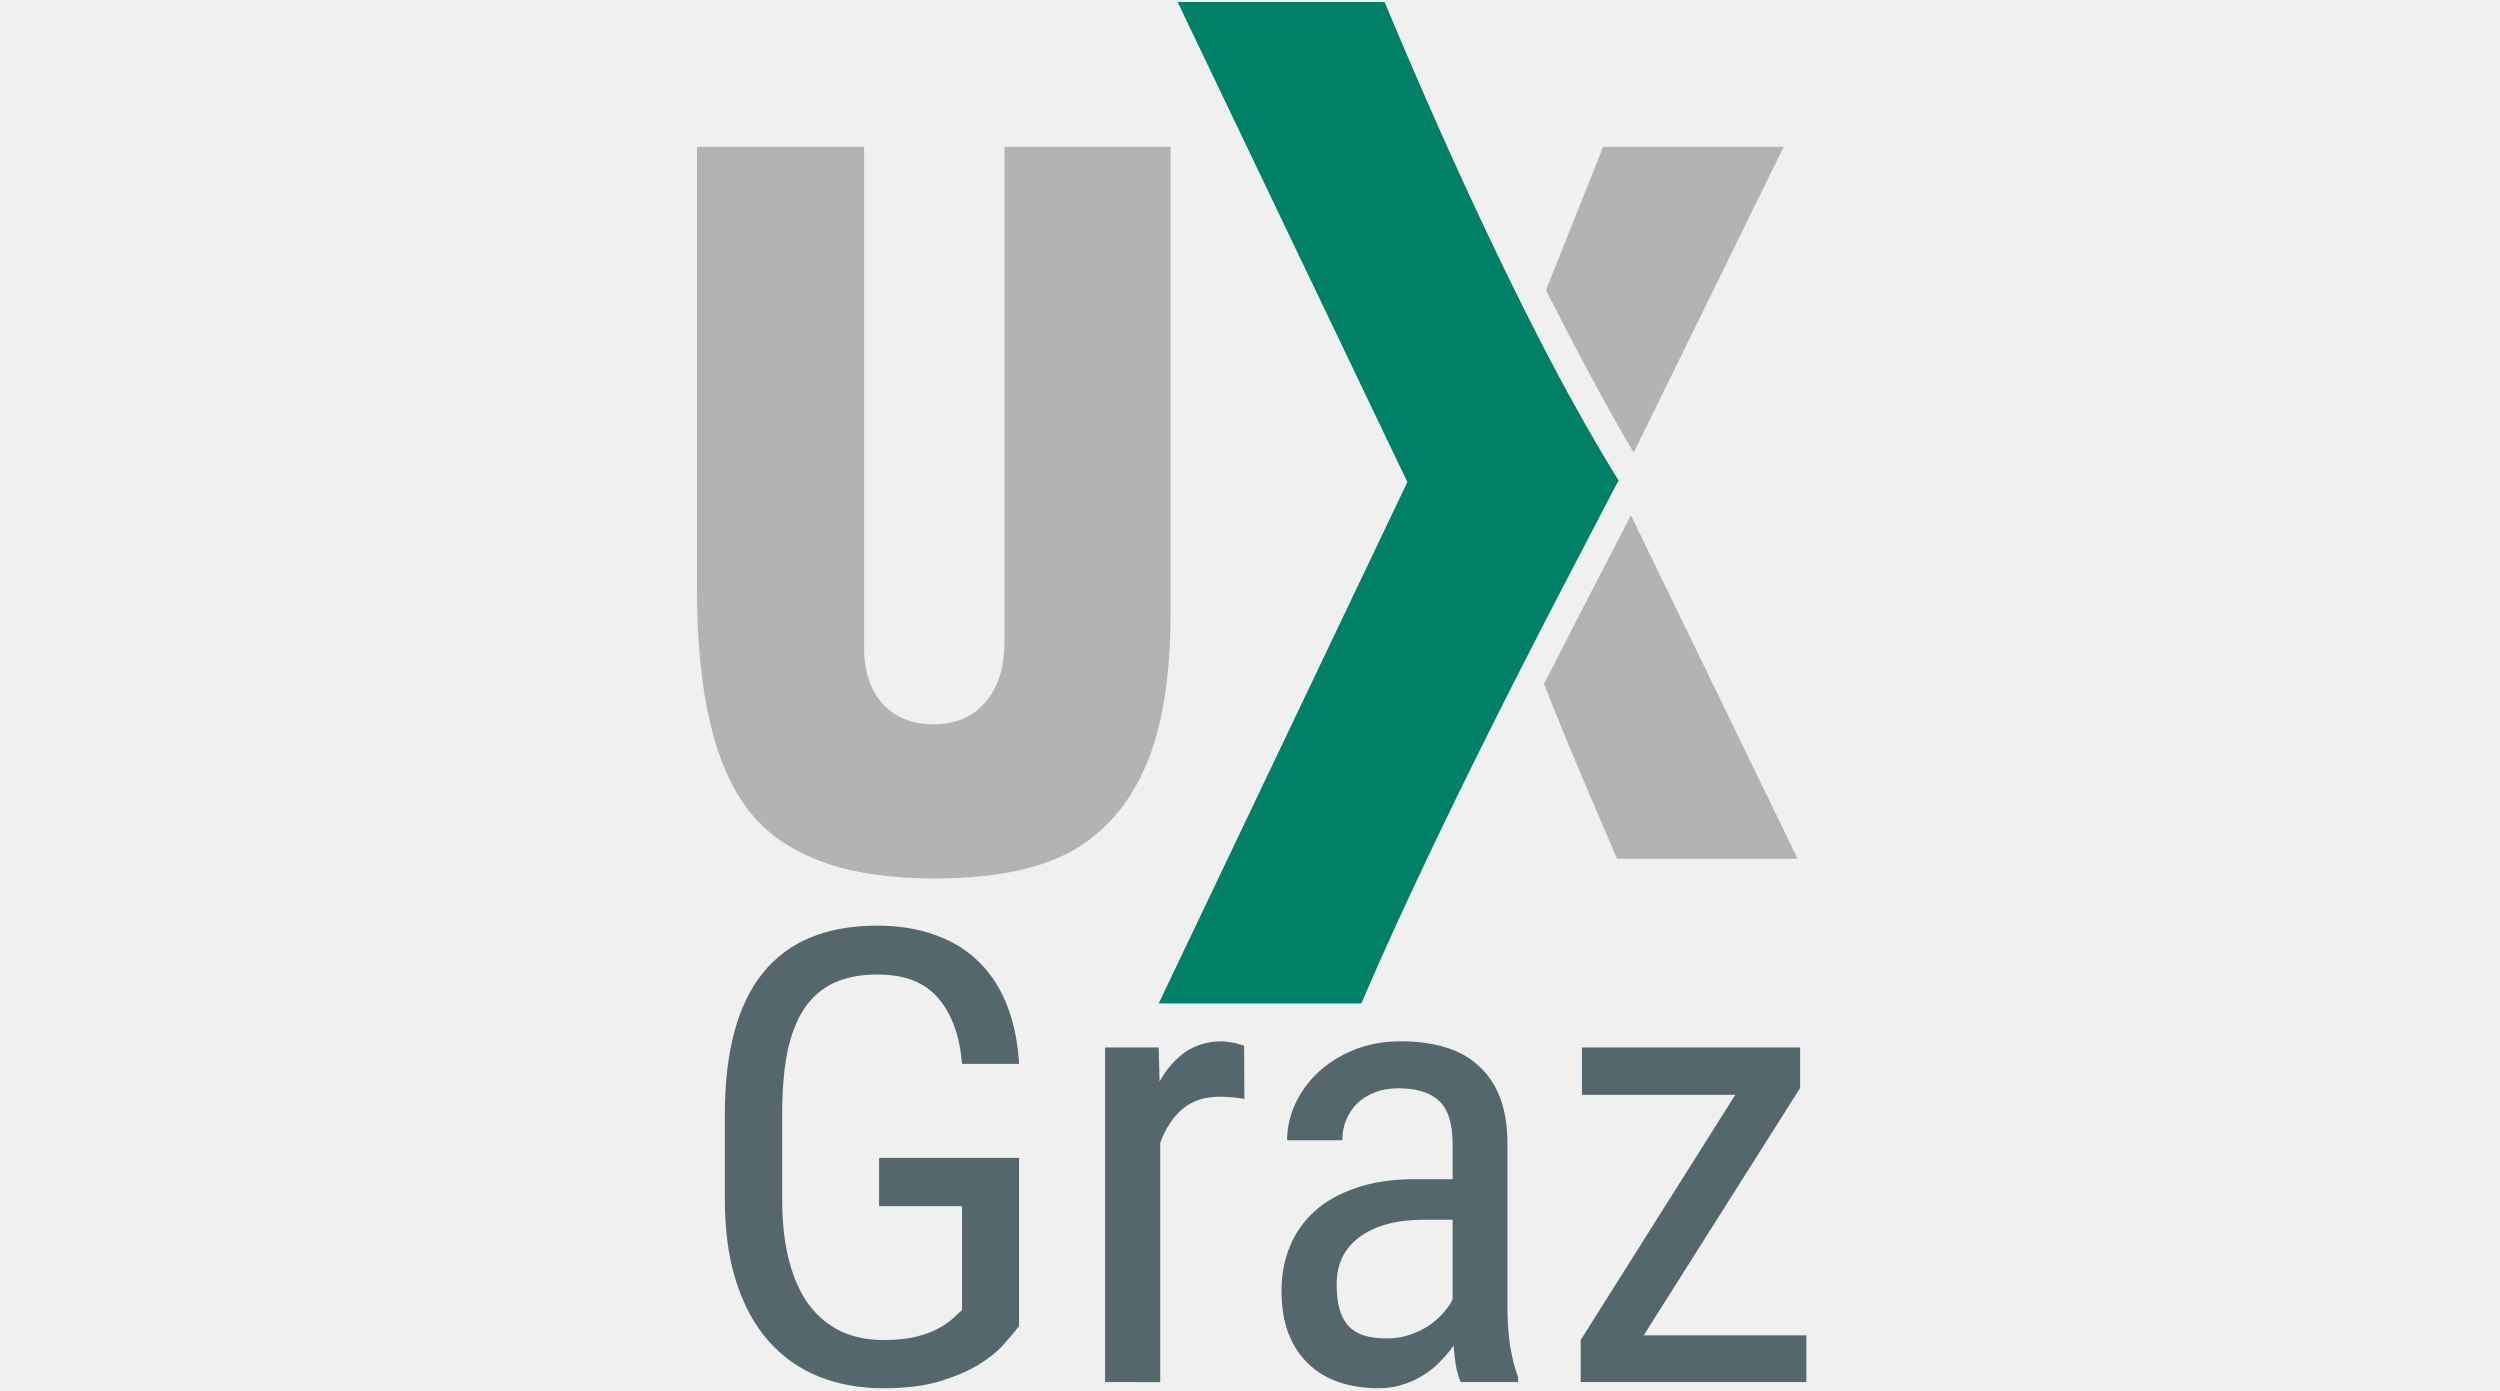
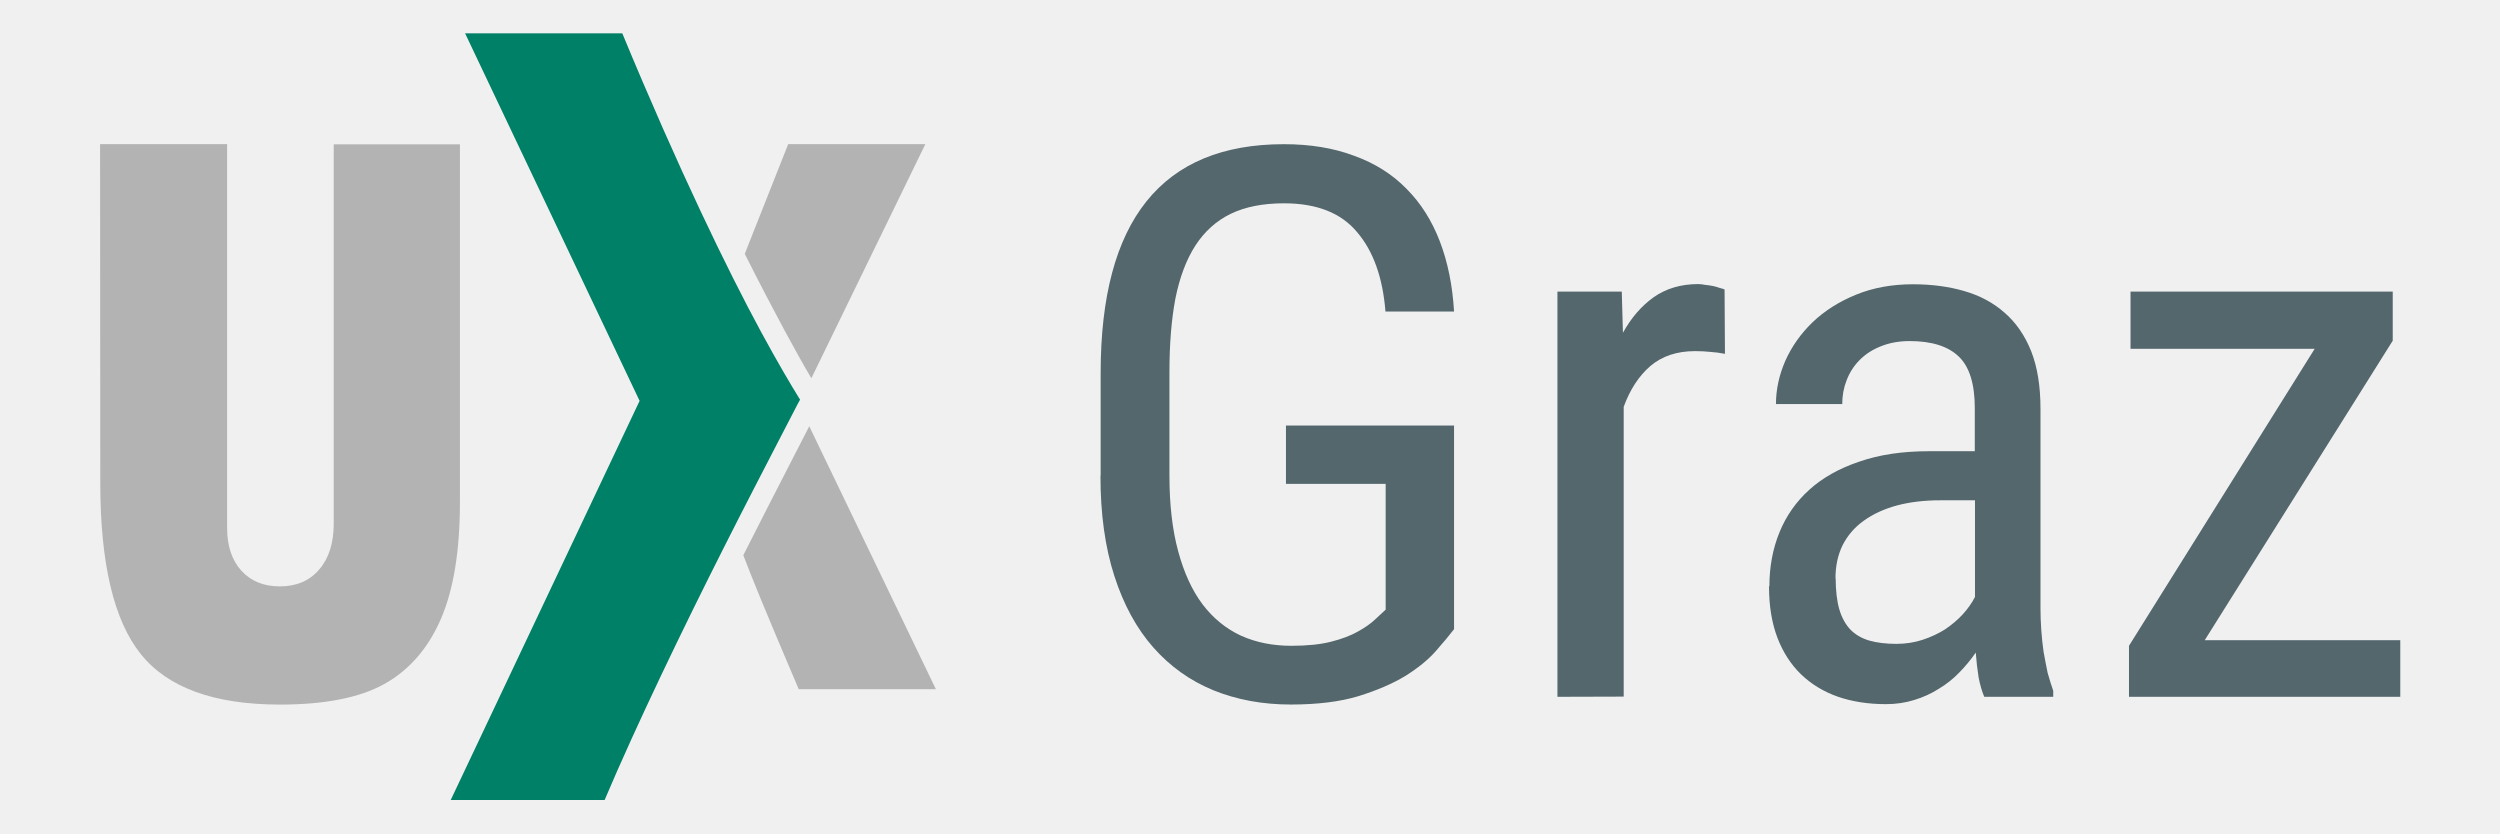
- <svg xmlns="http://www.w3.org/2000/svg" width="1874px" height="1042px" viewBox="0 0 1874 1042" version="1.1">
-   <g id="Artifacts" stroke="none" stroke-width="1" fill="none" fill-rule="evenodd">
-     <g id="UXGraz_navbar_logo" transform="translate(1, 1)">
-       <rect id="Rectangle" stroke-opacity="0" stroke="#FFFFFF" x="0" y="0" width="1872" height="1040" />
-       <g id="g1878" transform="translate(519, 0)" fill-rule="nonzero">
-         <g id="g1890">
-           <g id="g1866" transform="translate(22.51442, 692.6577)" fill="#53676C">
-             <path d="M0.82,205.347 L0.82,141.838 C0.82,47.424 38.902,0.217 115.066,0.217 C131.576,0.217 146.217,2.613 158.989,7.406 C171.917,12.039 182.82,18.838 191.698,27.804 C200.576,36.612 207.507,47.428 212.491,60.253 C217.475,73.079 220.435,87.604 221.369,103.829 L178.614,103.829 C176.901,82.814 170.982,66.434 160.858,54.69 C150.89,42.792 135.704,36.842 115.3,36.842 C102.216,36.842 91.158,39.007 82.124,43.337 C73.09,47.667 65.692,54.234 59.929,63.039 C54.322,71.692 50.195,82.586 47.546,95.721 C45.054,108.701 43.808,123.921 43.808,141.383 L43.808,205.355 C43.808,223.279 45.599,238.886 49.181,252.176 C52.764,265.465 57.826,276.436 64.367,285.089 C71.065,293.743 79.086,300.233 88.432,304.559 C97.777,308.73 108.212,310.815 119.738,310.815 C129.551,310.815 137.806,309.966 144.503,308.267 C151.201,306.569 156.73,304.484 161.091,302.012 C165.608,299.54 169.191,297.068 171.838,294.596 C174.486,292.124 176.744,290.039 178.614,288.34 L178.614,210.461 L116.467,210.461 L116.467,174.302 L221.369,174.302 L221.369,300.393 C218.565,304.101 214.749,308.659 209.921,314.068 C205.248,319.323 198.94,324.422 190.997,329.366 C183.054,334.158 173.241,338.331 161.559,341.883 C150.033,345.28 136.015,346.978 119.505,346.978 C101.905,346.978 85.784,344.044 71.143,338.175 C56.658,332.306 44.198,323.498 33.762,311.751 C23.326,300.007 15.227,285.251 9.464,267.481 C3.701,249.711 0.82,229.005 0.82,205.362 L0.82,205.347 Z" id="path1858" />
-             <path d="M285.852,342.332 L285.852,91.541 L326.037,91.541 L326.736,117.037 C331.876,107.765 338.262,100.425 345.894,95.018 C353.681,89.611 362.949,86.908 373.696,86.908 C374.942,86.908 376.344,87.068 377.901,87.387 C379.615,87.546 381.251,87.785 382.808,88.104 C384.366,88.423 385.768,88.822 387.013,89.3 C388.415,89.619 389.427,89.938 390.05,90.257 L390.279,130.125 C387.009,129.487 383.972,129.088 381.167,128.929 C378.364,128.61 375.171,128.45 371.589,128.45 C360.374,128.45 351.107,131.54 343.786,137.72 C336.622,143.9 331.092,152.321 327.198,162.984 L327.198,342.385 L285.852,342.332 Z" id="path1860" />
-             <path d="M418.088,273.955 C418.088,261.903 420.191,250.777 424.396,240.578 C428.601,230.38 434.831,221.572 443.086,214.155 C451.341,206.739 461.699,200.944 474.16,196.771 C486.62,192.441 501.105,190.276 517.615,190.276 L546.352,190.276 L546.352,163.621 C546.352,148.632 543.003,137.97 536.306,131.634 C529.608,125.295 519.406,122.126 505.7,122.126 C499.002,122.126 493.006,123.206 487.71,125.367 C482.57,127.376 478.209,130.159 474.627,133.716 C471.044,137.272 468.319,141.444 466.45,146.233 C464.581,150.865 463.647,155.81 463.647,161.066 L422.294,161.066 C422.294,152.104 424.241,143.219 428.135,134.412 C432.185,125.449 437.87,117.491 445.19,110.537 C452.667,103.432 461.701,97.715 472.292,93.385 C482.883,89.055 494.721,86.89 507.804,86.89 C519.486,86.89 530.155,88.282 539.812,91.064 C549.624,93.847 558.035,98.329 565.044,104.508 C572.209,110.688 577.738,118.646 581.632,128.382 C585.526,138.118 587.473,150.016 587.473,164.077 L587.473,287.618 C587.473,291.788 587.63,296.192 587.944,300.83 C588.257,305.463 588.724,310.021 589.346,314.506 C590.125,318.987 590.982,323.314 591.916,327.486 C593.006,331.505 594.174,335.213 595.421,338.609 L595.421,342.317 L552.432,342.317 C551.031,339.223 549.862,335.284 548.928,330.5 C548.148,325.556 547.525,320.379 547.059,314.97 C544.1,319.3 540.673,323.395 536.779,327.255 C533.04,331.122 528.757,334.523 523.929,337.458 C519.256,340.392 514.116,342.708 508.509,344.407 C503.057,346.105 497.216,346.954 490.987,346.954 C479.928,346.954 469.882,345.408 460.848,342.314 C451.97,339.22 444.338,334.584 437.952,328.407 C431.566,322.227 426.66,314.655 423.233,305.692 C419.807,296.575 418.094,285.99 418.094,273.937 L418.088,273.955 Z M459.441,269.087 C459.441,276.662 460.22,283.075 461.778,288.325 C463.335,293.428 465.672,297.6 468.787,300.841 C471.902,303.935 475.796,306.175 480.468,307.563 C485.296,308.95 490.904,309.644 497.29,309.644 C503.053,309.644 508.504,308.795 513.644,307.096 C518.784,305.398 523.457,303.233 527.662,300.601 C531.867,297.819 535.528,294.729 538.643,291.332 C541.914,287.775 544.484,284.143 546.353,280.436 L546.353,220.635 L524.625,220.635 C514.657,220.635 505.623,221.715 497.524,223.876 C489.58,226.037 482.727,229.203 476.964,233.373 C471.357,237.392 466.996,242.414 463.88,248.44 C460.921,254.469 459.441,261.345 459.441,269.069 L459.441,269.087 Z" id="path1862" />
-             <polygon id="path1864" points="642.376 342.332 642.376 310.809 758.258 127.003 643.31 127.003 643.31 91.541 806.853 91.541 806.853 121.904 689.57 307.332 811.526 307.332 811.526 342.332" />
-           </g>
-           <g id="g1876" transform="translate(0.459197, 0.039708)">
-             <path d="M362.286,0.484 L517.423,0.484 C572.945,133.536 621.766,233.077 654.287,292.593 C671.254,323.666 684.192,345.213 692.056,357.865 C692.47,358.483 692.47,358.483 692.888,359.102 C691.85,361.394 691.85,360.753 690.454,363.537 C686.212,371.768 680.182,383.155 672.988,396.978 C658.599,424.633 639.014,461.982 617.755,503.749 C577.339,583.15 531.774,676.714 499.981,751.135 L348.092,751.135 L534.5,360.314 L362.286,0.484 Z" id="path1868" fill="#008066" />
-             <g id="g1874" transform="translate(0.993556, 108.1311)" fill="#B3B3B3">
-               <path d="M0.976,0.852 L126.294,0.852 L126.294,376.629 C126.294,394.218 130.994,408.209 140.392,418.603 C149.791,428.725 162.417,433.786 178.27,433.786 C194.656,433.786 207.551,428.326 216.954,417.407 C226.63,406.473 231.468,391.416 231.468,372.233 L231.468,0.852 L355.979,0.852 L355.979,351.045 C355.979,398.751 349.665,436.995 337.036,465.778 C324.408,494.561 305.738,515.748 281.027,529.34 C256.581,542.666 222.33,549.329 178.274,549.329 C113.265,549.329 67.463,532.806 40.869,499.76 C14.274,466.712 0.976,410.878 0.976,332.258 L0.976,0.852 Z" id="path1870" />
-               <path d="M680.239,0.916 L639.084,104.106 C638.045,106.561 638.461,106.169 637.421,108.376 C666.954,166.523 690.446,209.149 703.182,230.009 L815.579,0.92 L680.239,0.916 Z M701.086,277.123 C690.398,298.058 670.445,335.757 635.969,403.449 C643.913,424.078 655.702,453.377 690.663,534.571 L826.053,534.571 L701.086,277.123 Z" id="path1872" />
-             </g>
-           </g>
-         </g>
+ <svg xmlns="http://www.w3.org/2000/svg" width="300" height="100" viewBox="0 0 79.375 26.458" version="1.1" id="svg8">
+   <defs id="defs2">
+     <linearGradient id="SVGID_1_" gradientUnits="userSpaceOnUse" x1="100.834" y1="160.87" x2="98.263" y2="-64.09" gradientTransform="matrix(1,0,0,-1,0,202)">
+       <stop offset="0" style="stop-color:#FF4166" id="stop4" />
+       <stop offset="0.49" style="stop-color:#CC0033" id="stop6" />
+       <stop offset="1" style="stop-color:#660033" id="stop8" />
+     </linearGradient>
+     <filter x="-0.25" width="1.5" y="-0.25" height="1.5" style="color-interpolation-filters:sRGB" id="filter1533">
+       <feGaussianBlur result="result11" stdDeviation="2" id="feGaussianBlur1511" />
+       <feGaussianBlur in="SourceGraphic" stdDeviation="0.5" result="result8" id="feGaussianBlur1513" />
+       <feTurbulence result="result9" baseFrequency="0.08" numOctaves="1" type="fractalNoise" id="feTurbulence1515" />
+       <feDisplacementMap result="result10" in2="result11" xChannelSelector="G" scale="100" yChannelSelector="R" id="feDisplacementMap1517" />
+       <feConvolveMatrix bias="0" result="result0" preserveAlpha="true" targetY="1" targetX="1" divisor="1" in="result10" kernelMatrix="1 1 1 1 -8 1 1 1 1 " order="3 3" id="feConvolveMatrix1519" />
+       <feColorMatrix in="result0" values="0 -6 0 0 1 0 -6 0 0 1 0 -6 0 0 1 0 0 0 1 0 " result="result3" id="feColorMatrix1521" />
+       <feComposite operator="in" in2="SourceGraphic" in="result3" result="fbSourceGraphic" id="feComposite1523" />
+       <feBlend in2="result8" mode="multiply" result="result12" id="feBlend1525" />
+       <feGaussianBlur stdDeviation="0.01" in="result12" result="result7" id="feGaussianBlur1527" />
+       <feBlend mode="screen" in2="result12" id="feBlend1529" />
+       <feComposite operator="in" in2="SourceGraphic" id="feComposite1531" />
+     </filter>
+   </defs>
+   <g id="layer1" transform="translate(0,-270.5417)">
+     <g id="g1668" transform="matrix(1.045012,0,0,1.045012,-79.26545,13.34231)" style="stroke-width:0.957">
+       <g transform="matrix(5.870575,0,0,5.870575,-102.4658,-644.2328)" id="g1608" style="font-style:normal;font-variant:normal;font-weight:normal;font-stretch:normal;font-size:3.969px;line-height:125%;font-family:'Roboto Condensed';-inkscape-font-specification:'Roboto Condensed, Normal';font-variant-ligatures:normal;font-variant-caps:normal;font-variant-numeric:normal;font-feature-settings:normal;text-align:center;letter-spacing:0px;word-spacing:0px;writing-mode:lr-tb;text-anchor:middle;fill:#53676c;fill-opacity:1;stroke:none;stroke-width:0.043px;stroke-linecap:butt;stroke-linejoin:miter;stroke-opacity:1" aria-label="Graz">
+         <path id="path1600" style="font-style:normal;font-variant:normal;font-weight:normal;font-stretch:normal;font-size:3.969px;font-family:'Roboto Condensed';-inkscape-font-specification:'Roboto Condensed, Normal';font-variant-ligatures:normal;font-variant-caps:normal;font-variant-numeric:normal;font-feature-settings:normal;text-align:center;writing-mode:lr-tb;text-anchor:middle;fill:#53676c;fill-opacity:1;stroke-width:0.043px" d="m 36.071,154.125 v -0.531 q 0,-1.184 0.948,-1.184 0.205,0 0.364,0.06 0.161,0.058 0.271,0.171 0.11,0.11 0.172,0.271 0.062,0.161 0.074,0.364 h -0.355 q -0.021,-0.264 -0.147,-0.411 -0.124,-0.149 -0.378,-0.149 -0.163,0 -0.275,0.054 -0.112,0.054 -0.184,0.165 -0.07,0.109 -0.103,0.273 -0.031,0.163 -0.031,0.382 v 0.535 q 0,0.225 0.045,0.391 0.045,0.167 0.126,0.275 0.083,0.109 0.2,0.163 0.116,0.052 0.26,0.052 0.122,0 0.205,-0.021 0.083,-0.021 0.138,-0.052 0.056,-0.031 0.089,-0.062 0.033,-0.031 0.056,-0.052 v -0.651 H 37.03 v -0.302 h 0.87 v 1.054 q -0.035,0.046 -0.095,0.114 -0.058,0.066 -0.157,0.128 -0.099,0.06 -0.244,0.105 -0.143,0.043 -0.349,0.043 -0.219,0 -0.401,-0.074 -0.18,-0.074 -0.31,-0.221 -0.13,-0.147 -0.202,-0.37 -0.072,-0.223 -0.072,-0.519 z" />
+         <path id="path1602" style="font-style:normal;font-variant:normal;font-weight:normal;font-stretch:normal;font-size:3.969px;font-family:'Roboto Condensed';-inkscape-font-specification:'Roboto Condensed, Normal';font-variant-ligatures:normal;font-variant-caps:normal;font-variant-numeric:normal;font-feature-settings:normal;text-align:center;writing-mode:lr-tb;text-anchor:middle;fill:#53676c;fill-opacity:1;stroke-width:0.043px" d="m 38.435,155.27 v -2.097 h 0.333 l 0.006,0.213 q 0.064,-0.116 0.159,-0.184 0.097,-0.068 0.231,-0.068 0.015,0 0.035,0.004 0.021,0.002 0.041,0.006 0.019,0.004 0.035,0.01 0.017,0.004 0.025,0.008 l 0.002,0.333 q -0.041,-0.008 -0.076,-0.01 -0.035,-0.004 -0.079,-0.004 -0.14,0 -0.231,0.077 -0.089,0.077 -0.138,0.211 v 1.5 z" />
+         <path id="path1604" style="font-style:normal;font-variant:normal;font-weight:normal;font-stretch:normal;font-size:3.969px;font-family:'Roboto Condensed';-inkscape-font-specification:'Roboto Condensed, Normal';font-variant-ligatures:normal;font-variant-caps:normal;font-variant-numeric:normal;font-feature-settings:normal;text-align:center;writing-mode:lr-tb;text-anchor:middle;fill:#53676c;fill-opacity:1;stroke-width:0.043px" d="m 39.532,154.698 q 0,-0.151 0.052,-0.279 0.052,-0.128 0.155,-0.221 0.103,-0.093 0.258,-0.145 0.155,-0.054 0.36,-0.054 h 0.238 v -0.223 q 0,-0.188 -0.083,-0.267 -0.083,-0.08 -0.254,-0.08 -0.083,0 -0.149,0.027 -0.064,0.025 -0.109,0.07 -0.045,0.045 -0.068,0.105 -0.023,0.058 -0.023,0.124 h -0.343 q 0,-0.112 0.048,-0.223 0.05,-0.112 0.141,-0.2 0.093,-0.089 0.225,-0.143 0.132,-0.054 0.295,-0.054 0.145,0 0.265,0.035 0.122,0.035 0.209,0.112 0.089,0.077 0.138,0.2 0.048,0.122 0.048,0.298 v 1.033 q 0,0.052 0.004,0.11 0.004,0.058 0.012,0.114 0.01,0.056 0.021,0.109 0.014,0.05 0.029,0.093 v 0.031 h -0.357 q -0.017,-0.039 -0.029,-0.099 -0.01,-0.062 -0.015,-0.13 -0.037,0.054 -0.085,0.103 -0.047,0.049 -0.107,0.085 -0.058,0.037 -0.128,0.058 -0.068,0.021 -0.145,0.021 -0.138,0 -0.25,-0.039 -0.11,-0.039 -0.19,-0.116 -0.079,-0.077 -0.122,-0.19 -0.043,-0.114 -0.043,-0.265 z m 0.343,-0.041 q 0,0.095 0.019,0.161 0.019,0.064 0.058,0.105 0.039,0.039 0.097,0.056 0.06,0.017 0.14,0.017 0.072,0 0.136,-0.021 0.064,-0.021 0.116,-0.054 0.052,-0.035 0.091,-0.077 0.041,-0.045 0.064,-0.091 v -0.5 h -0.18 q -0.124,0 -0.225,0.027 -0.099,0.027 -0.171,0.079 -0.07,0.05 -0.109,0.126 -0.037,0.076 -0.037,0.172 z" />
+         <path id="path1606" style="font-style:normal;font-variant:normal;font-weight:normal;font-stretch:normal;font-size:3.969px;font-family:'Roboto Condensed';-inkscape-font-specification:'Roboto Condensed, Normal';font-variant-ligatures:normal;font-variant-caps:normal;font-variant-numeric:normal;font-feature-settings:normal;text-align:center;writing-mode:lr-tb;text-anchor:middle;fill:#53676c;fill-opacity:1;stroke-width:0.043px" d="m 41.393,155.27 v -0.264 l 0.961,-1.537 h -0.953 v -0.296 h 1.357 v 0.254 l -0.973,1.55 h 1.012 v 0.293 z" />
+       </g>
+       <path id="path1610" d="m 89.982,247.134 h 4.776 c 1.709,4.129 3.212,7.218 4.213,9.064 0.522,0.964 0.921,1.633 1.163,2.025 0.013,0.019 0.013,0.019 0.026,0.038 -0.032,0.071 -0.032,0.051 -0.075,0.138 -0.131,0.255 -0.316,0.609 -0.538,1.038 -0.443,0.858 -1.046,2.017 -1.7,3.313 -1.244,2.464 -2.647,5.367 -3.626,7.677 h -4.676 l 5.739,-12.127 z" style="color:#000000;font-style:normal;font-variant:normal;font-weight:normal;font-stretch:normal;font-size:3.969px;line-height:125%;font-family:'Tw Cen MT Condensed Extra Bold';-inkscape-font-specification:'Tw Cen MT Condensed Extra Bold, Normal';font-variant-ligatures:normal;font-variant-position:normal;font-variant-caps:normal;font-variant-numeric:normal;font-variant-alternates:normal;font-feature-settings:normal;text-indent:0;text-align:center;text-decoration:none;text-decoration-line:none;text-decoration-style:solid;text-decoration-color:#000000;letter-spacing:0px;word-spacing:0px;text-transform:none;writing-mode:lr-tb;direction:ltr;text-orientation:mixed;dominant-baseline:auto;baseline-shift:baseline;text-anchor:middle;white-space:normal;shape-padding:0;clip-rule:nonzero;display:inline;overflow:visible;visibility:visible;opacity:1;isolation:auto;mix-blend-mode:normal;color-interpolation:sRGB;color-interpolation-filters:linearRGB;solid-color:#000000;solid-opacity:1;vector-effect:none;fill:#008066;fill-opacity:1;fill-rule:nonzero;stroke:none;stroke-width:0.19;stroke-linecap:butt;stroke-linejoin:miter;stroke-miterlimit:4;stroke-dasharray:none;stroke-dashoffset:0;stroke-opacity:1;color-rendering:auto;image-rendering:auto;shape-rendering:auto;text-rendering:auto;enable-background:accumulate" />
+       <g id="g1616" style="fill:#b3b3b3;fill-opacity:1;stroke-width:0.149" transform="matrix(6.401313,0,0,6.401313,-605.9272,-1010.744)">
+         <path id="path1612" style="font-style:normal;font-variant:normal;font-weight:normal;font-stretch:normal;font-size:3.969px;line-height:125%;font-family:'Tw Cen MT Condensed Extra Bold';-inkscape-font-specification:'Tw Cen MT Condensed Extra Bold, Normal';font-variant-ligatures:normal;font-variant-caps:normal;font-variant-numeric:normal;font-feature-settings:normal;text-align:center;letter-spacing:0px;word-spacing:0px;writing-mode:lr-tb;text-anchor:middle;fill:#b3b3b3;fill-opacity:1;stroke:none;stroke-width:0.04px;stroke-linecap:butt;stroke-linejoin:miter;stroke-opacity:1" d="m 106.981,197.029 h 0.603 v 1.822 q 0,0.128 0.068,0.203 0.068,0.074 0.182,0.074 0.118,0 0.186,-0.079 0.07,-0.08 0.07,-0.219 v -1.8 h 0.599 v 1.698 q 0,0.347 -0.091,0.556 -0.091,0.209 -0.269,0.308 -0.176,0.097 -0.494,0.097 -0.469,0 -0.661,-0.24 -0.192,-0.24 -0.192,-0.812 z" />
+         <path style="font-style:normal;font-variant:normal;font-weight:normal;font-stretch:normal;font-size:3.969px;line-height:125%;font-family:'Tw Cen MT Condensed Extra Bold';-inkscape-font-specification:'Tw Cen MT Condensed Extra Bold, Normal';font-variant-ligatures:normal;font-variant-caps:normal;font-variant-numeric:normal;font-feature-settings:normal;text-align:center;letter-spacing:0px;word-spacing:0px;writing-mode:lr-tb;text-anchor:middle;fill:#b3b3b3;fill-opacity:1;stroke:none;stroke-width:0.04px;stroke-linecap:butt;stroke-linejoin:miter;stroke-opacity:1" d="m 110.247,197.029 -0.198,0.5 c -0.005,0.012 -0.003,0.01 -0.008,0.021 0.142,0.282 0.255,0.488 0.316,0.59 l 0.541,-1.111 z m 0.1,1.339 c -0.051,0.101 -0.147,0.284 -0.313,0.612 0.038,0.1 0.095,0.242 0.263,0.636 h 0.651 z" id="path1614" />
      </g>
    </g>
  </g>
</svg>
